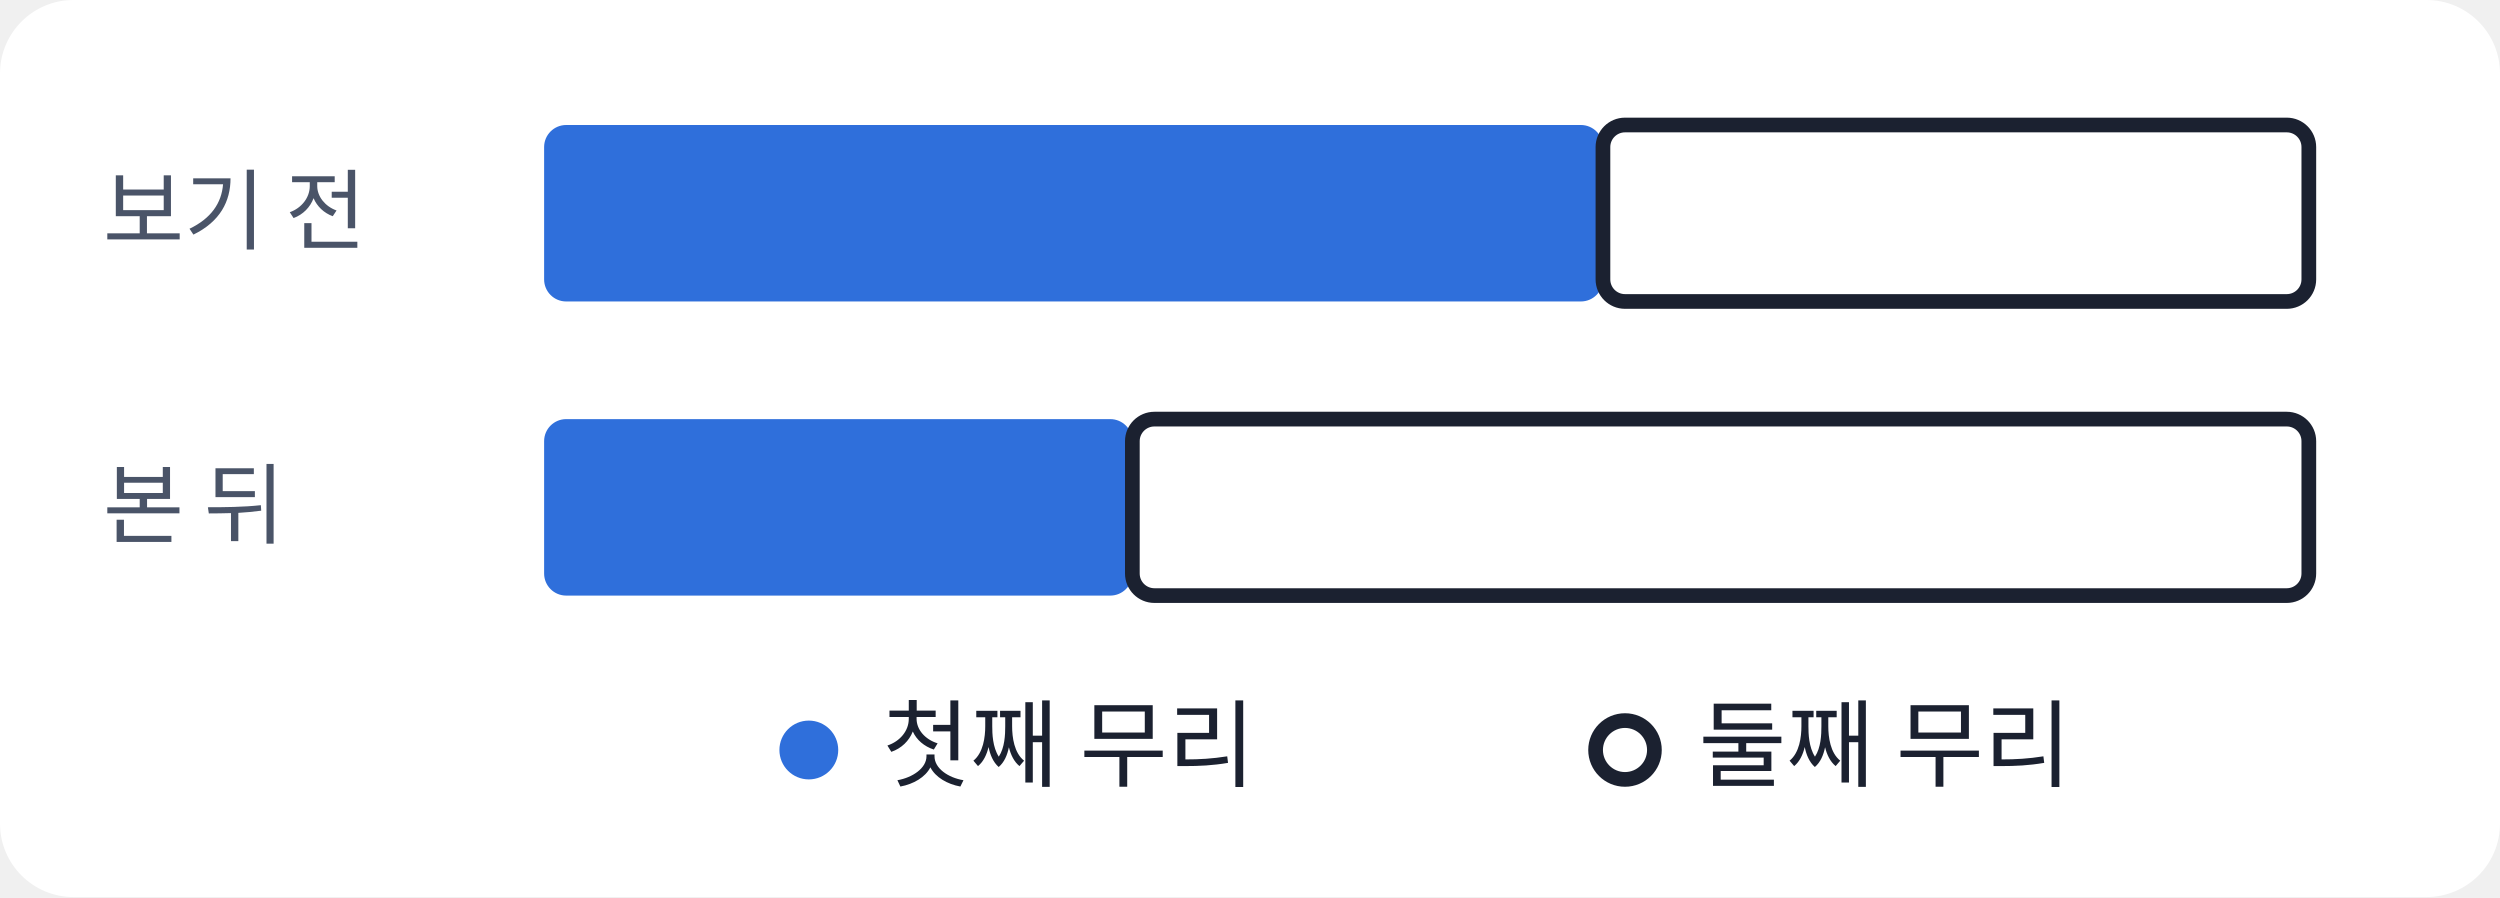
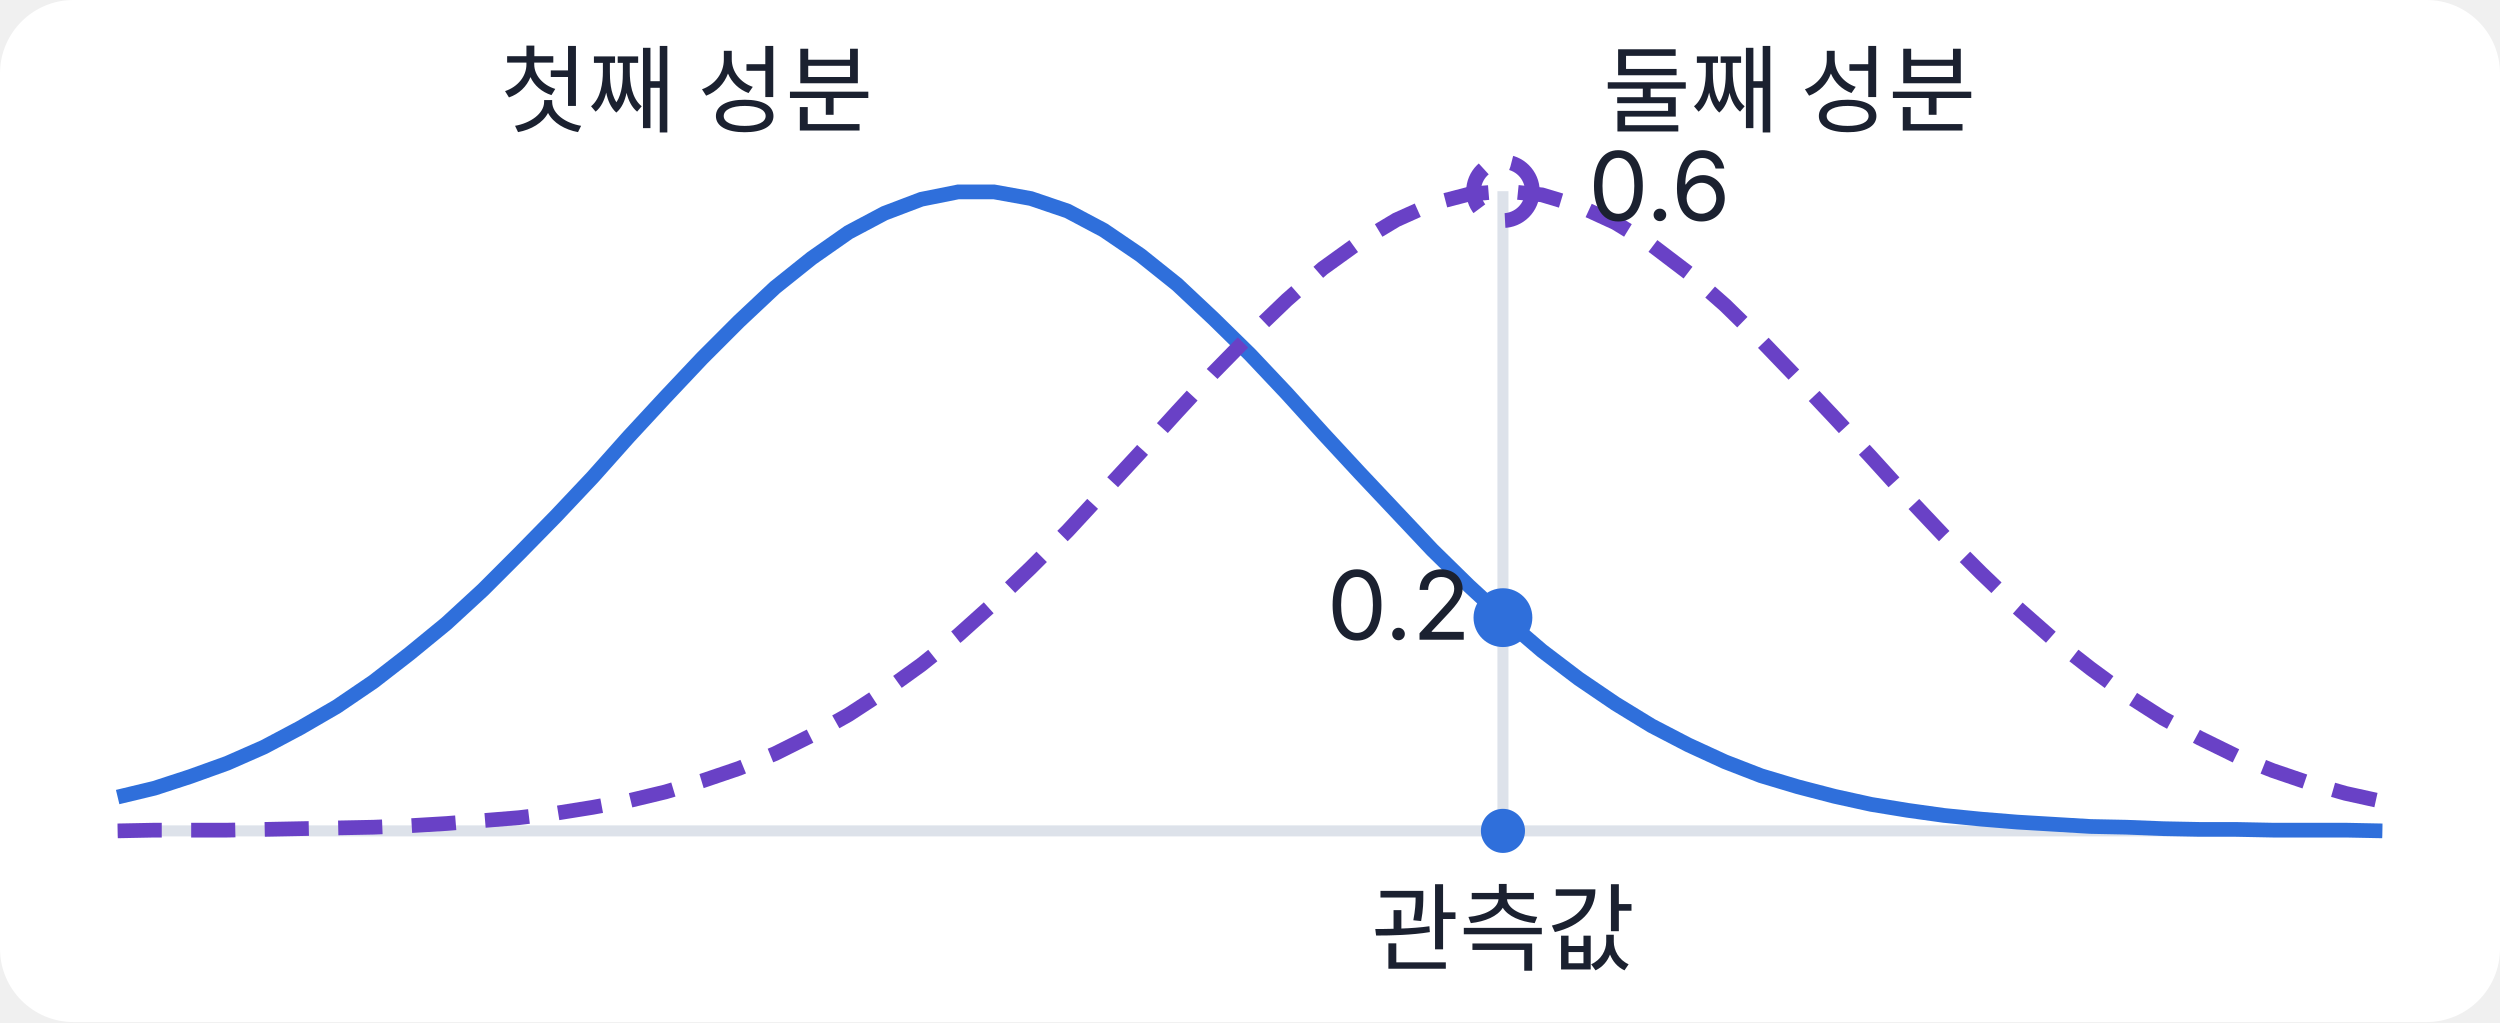
- <svg xmlns="http://www.w3.org/2000/svg" width="340" height="122" viewBox="0 0 340 122" role="img" aria-label="관측 전에는 첫째 쪽이 크고 관측 후에는 둘째 쪽이 큰 비율 막대">
+ <svg xmlns="http://www.w3.org/2000/svg" width="340" height="139" viewBox="0 0 340 139" role="img" aria-label="고정된 관측값에서 첫째 가우시안 곡선의 높이는 0.2, 둘째 가우시안 곡선의 높이는 0.6">
  <style>
svg { color: #1b2130; font-family: -apple-system, 'Apple SD Gothic Neo', 'Noto Sans KR', sans-serif; }
.fig-ink { stroke: #1b2130; fill: none; stroke-width: 2; }
.fig-accent { stroke: #2f6fdb; fill: none; stroke-width: 2.5; }
.fig-danger { stroke: #d92d20; fill: none; stroke-width: 2.5; }
.fig-dot { fill: #2f6fdb; }
.fig-text { fill: #1b2130; font-size: 13px; }
.fig-muted { fill: #4a5468; font-size: 12px; }
.axis { stroke: #dde2ea; stroke-width: 1.5; }
.tick { fill: #4a5468; font-size: 11px; }
.plot-truth { fill: none; stroke: #4a5468; stroke-width: 1.5; stroke-dasharray: 5 4; }
.plot-fit { fill: none; stroke: #2f6fdb; stroke-width: 2.5; }
.pt-train { fill: #2f6fdb; }
.pt-test { fill: #b54708; }
.mark-ml { stroke: #2f6fdb; stroke-width: 1.5; stroke-dasharray: 3 3; }
.mark-map { stroke: #067647; stroke-width: 1.5; stroke-dasharray: 3 3; }
.plot-like { fill: none; stroke: #2f6fdb; stroke-width: 2; }
.plot-prior { fill: none; stroke: #6941c6; stroke-width: 2; stroke-dasharray: 6 4; }
.plot-post { fill: none; stroke: #067647; stroke-width: 3; }
</style>
-   <rect x="0" y="0" width="340" height="122" rx="10" fill="#ffffff" />
-   <text class="fig-muted" x="14" y="33">보기 전</text>
-   <text class="fig-muted" x="14" y="73">본 뒤</text>
-   <rect class="fig-dot" x="74" y="17" width="144" height="24" rx="3" />
-   <rect class="fig-ink" x="218" y="17" width="96" height="24" rx="3" />
-   <rect class="fig-dot" x="74" y="57" width="80" height="24" rx="3" />
-   <rect class="fig-ink" x="154" y="57" width="160" height="24" rx="3" />
-   <circle class="fig-dot" cx="110" cy="102" r="4" />
-   <text class="fig-text" x="120" y="106">첫째 무리</text>
-   <circle class="fig-ink" cx="221" cy="102" r="4" />
-   <text class="fig-text" x="231" y="106">둘째 무리</text>
+   <rect x="0" y="0" width="340" height="139" rx="10" fill="#ffffff" />
+   <line class="axis" x1="16" y1="113" x2="324" y2="113" />
+   <path class="plot-like" d="M16.0,108.4 L21.0,107.2 L25.9,105.6 L30.9,103.8 L35.9,101.6 L40.8,99.0 L45.8,96.1 L50.8,92.7 L55.7,88.9 L60.7,84.8 L65.7,80.2 L70.6,75.3 L75.6,70.2 L80.6,64.9 L85.5,59.4 L90.5,54.0 L95.5,48.7 L100.5,43.7 L105.4,39.1 L110.4,35.1 L115.4,31.6 L120.3,29.0 L125.3,27.1 L130.3,26.1 L135.2,26.1 L140.2,27.0 L145.2,28.7 L150.1,31.3 L155.1,34.7 L160.1,38.7 L165.0,43.3 L170.0,48.2 L175.0,53.5 L179.9,58.9 L184.9,64.3 L189.9,69.6 L194.8,74.8 L199.8,79.7 L204.8,84.3 L209.7,88.5 L214.7,92.3 L219.7,95.7 L224.6,98.7 L229.6,101.3 L234.6,103.6 L239.5,105.5 L244.5,107.0 L249.5,108.3 L254.5,109.4 L259.4,110.2 L264.4,110.9 L269.4,111.4 L274.3,111.8 L279.3,112.1 L284.3,112.4 L289.2,112.5 L294.2,112.7 L299.2,112.8 L304.1,112.8 L309.1,112.9 L314.1,112.9 L319.0,112.9 L324.0,113.0" />
+   <path class="plot-prior" d="M16.0,113.0 L21.0,112.9 L25.9,112.9 L30.9,112.9 L35.9,112.8 L40.8,112.7 L45.8,112.6 L50.8,112.5 L55.7,112.3 L60.7,112.0 L65.7,111.6 L70.6,111.2 L75.6,110.6 L80.6,109.8 L85.5,108.9 L90.5,107.7 L95.5,106.2 L100.5,104.5 L105.4,102.5 L110.4,100.0 L115.4,97.2 L120.3,94.0 L125.3,90.4 L130.3,86.4 L135.2,82.0 L140.2,77.2 L145.2,72.2 L150.1,66.9 L155.1,61.5 L160.1,56.0 L165.0,50.7 L170.0,45.6 L175.0,40.8 L179.9,36.5 L184.9,32.9 L189.9,29.9 L194.8,27.7 L199.8,26.4 L204.8,26.0 L209.7,26.5 L214.7,28.0 L219.7,30.3 L224.6,33.3 L229.6,37.1 L234.6,41.5 L239.5,46.3 L244.5,51.5 L249.5,56.8 L254.5,62.2 L259.4,67.6 L264.4,72.9 L269.4,77.9 L274.3,82.6 L279.3,87.0 L284.3,90.9 L289.2,94.5 L294.2,97.7 L299.2,100.4 L304.1,102.8 L309.1,104.8 L314.1,106.5 L319.0,107.9 L324.0,109.0" />
+   <line class="axis" x1="204.4" y1="26" x2="204.4" y2="113" />
+   <circle class="fig-dot" cx="204.4" cy="84" r="4" />
+   <circle class="plot-prior" cx="204.4" cy="26" r="4" />
+   <circle class="fig-dot" cx="204.4" cy="113" r="3" />
+   <text class="fig-text" x="68" y="17">첫째 성분</text>
+   <text class="fig-text" x="218" y="17">둘째 성분</text>
+   <text class="fig-text" x="200" y="87" text-anchor="end">0.2</text>
+   <text class="fig-text" x="216" y="30">0.6</text>
+   <text class="fig-text" x="204.4" y="131" text-anchor="middle">관측값</text>
</svg>
